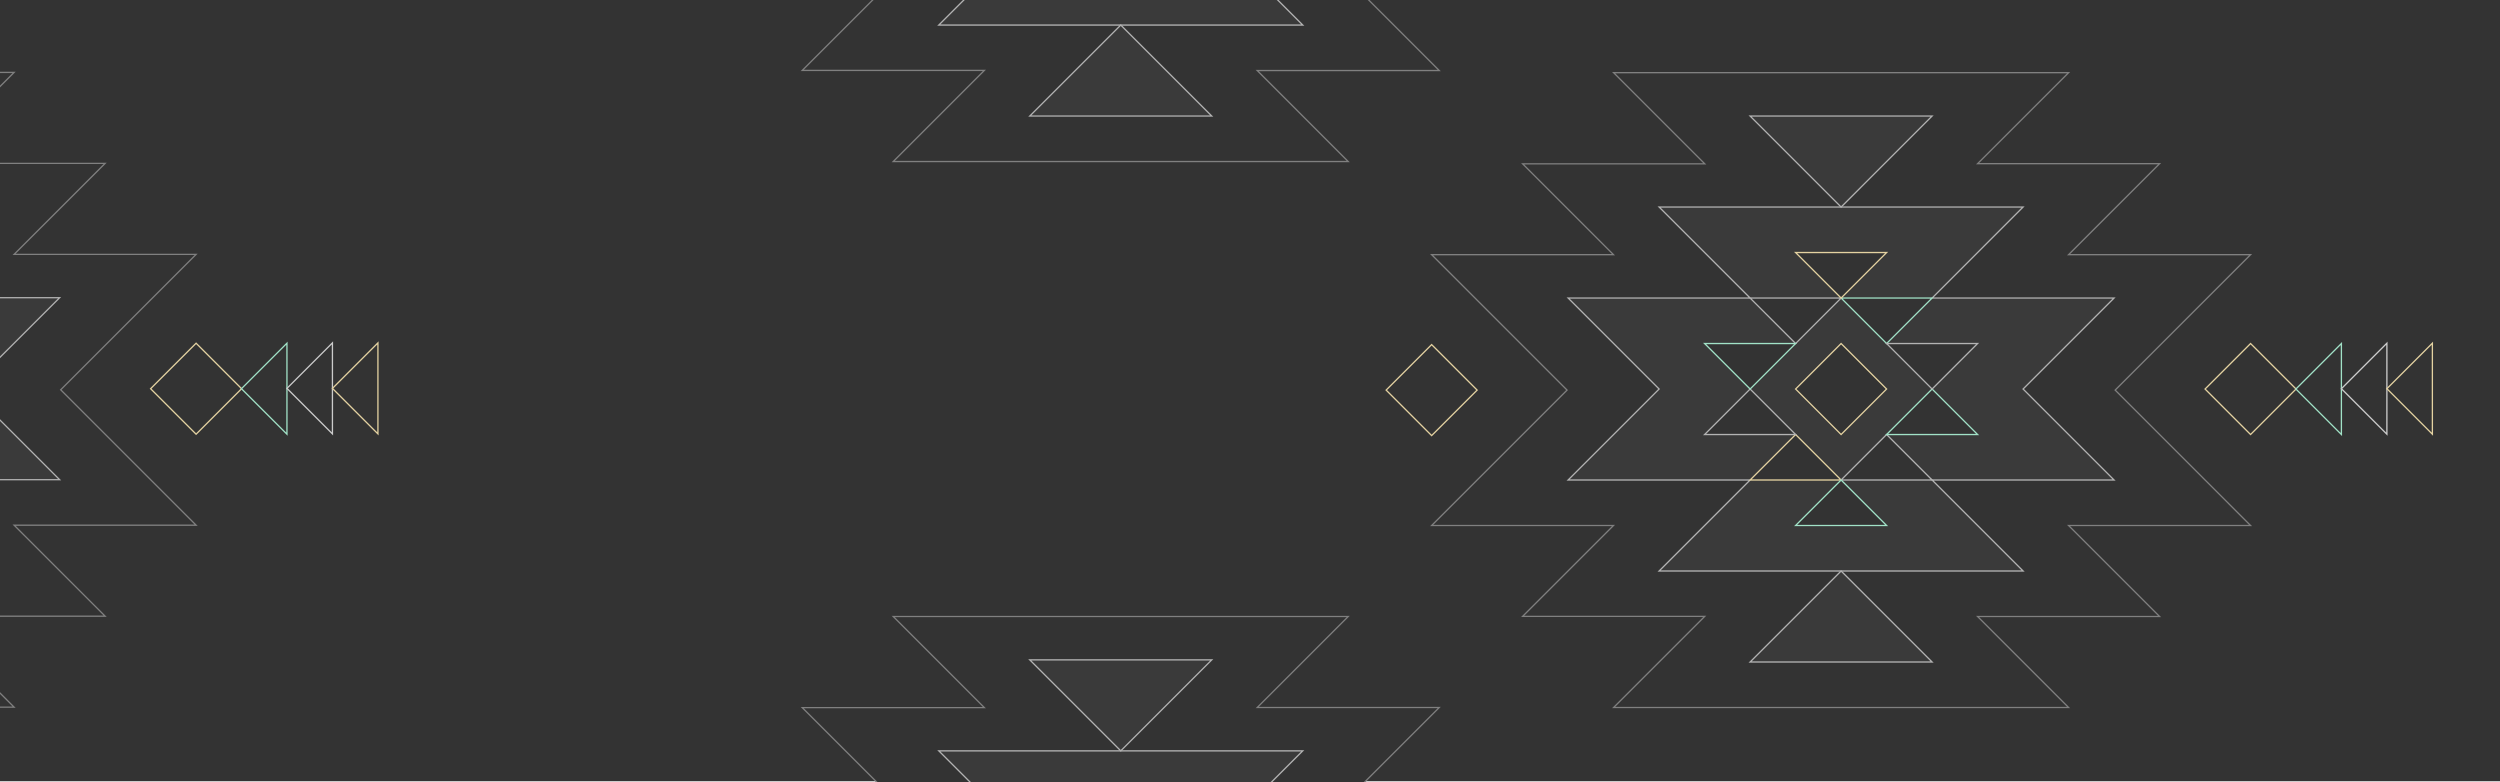
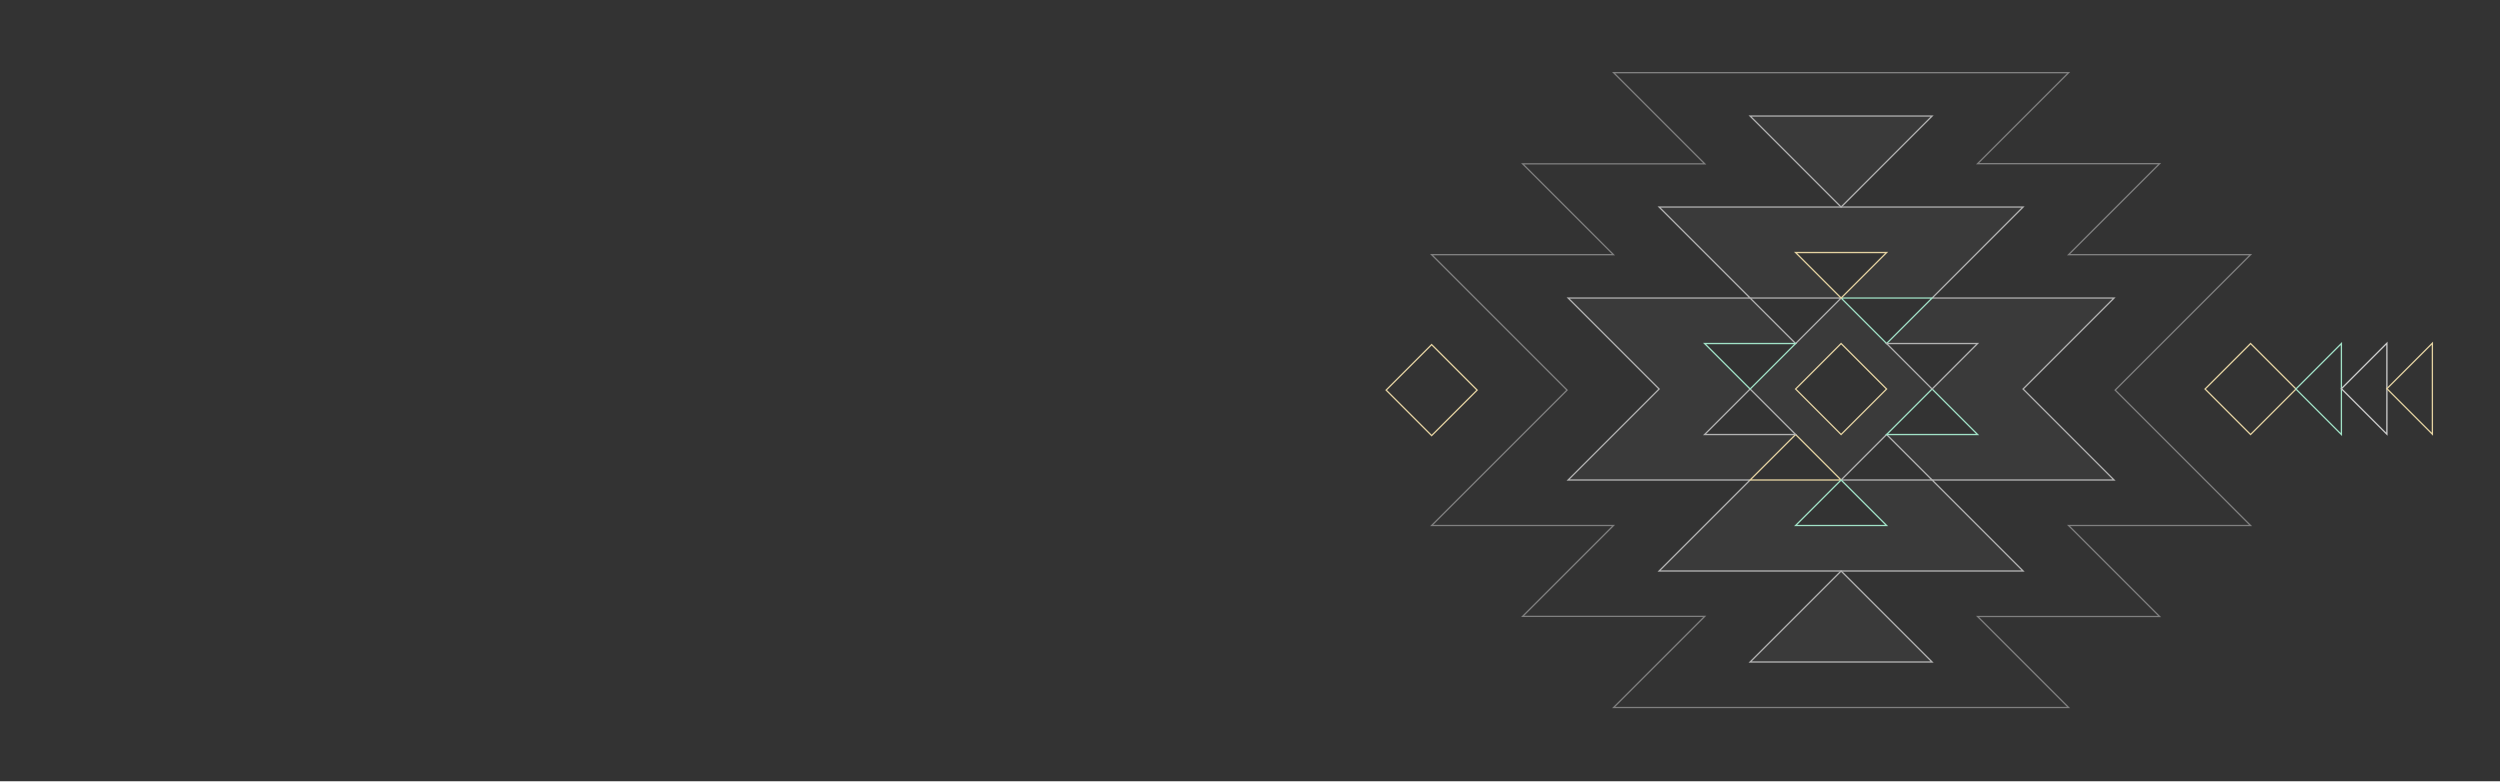
<svg xmlns="http://www.w3.org/2000/svg" viewBox="0 0 1920 600">
  <defs>
    <style>.cls-1,.cls-2,.cls-4,.cls-5,.cls-6,.cls-7{fill:#333;}.cls-2{stroke:gray;}.cls-2,.cls-3,.cls-4,.cls-5,.cls-6,.cls-7{stroke-miterlimit:10;}.cls-3{fill:#3a3a3a;}.cls-3,.cls-5{stroke:#b3b3b3;}.cls-4{stroke:#e4d2a1;}.cls-6{stroke:#a1e2c7;}.cls-7{stroke:#ccc;}</style>
  </defs>
  <g id="bg">
    <rect class="cls-1" width="1920" height="600" />
  </g>
  <g id="Design">
    <path class="cls-2" d="M1624.44,299.59l104-104H1588.67l69.88-69.89H1518.79l69.88-69.88H1239.26l70,70H1169.38l69.76,69.77H1099.5l104,104-104,104h139.64l-69.76,69.77h139.88l-70,70h349.41l-69.88-69.89h139.76l-69.88-69.88h139.76Zm-279.41,0,69-69,69,69-69,69Z" />
    <path class="cls-3" d="M1483.85,368.65h139.76l-69.88-69.88,69.88-69.88H1483.85L1553.73,159H1274.2l69.88,69.88H1204.32l69.88,69.88-69.88,69.88h139.76l-69.88,69.88h279.53l-69.88-69.88ZM1414,298.77Z" />
    <rect class="cls-4" x="1389.26" y="274.06" width="49.41" height="49.41" transform="translate(202.88 1087.33) rotate(-45)" />
    <polygon class="cls-4" points="1379.03 333.71 1413.97 368.65 1344.08 368.65 1379.03 333.71" />
    <polygon class="cls-5" points="1448.91 333.71 1483.85 368.65 1413.97 368.65 1448.91 333.71" />
    <polygon class="cls-6" points="1483.85 298.77 1518.79 333.71 1448.91 333.71 1483.85 298.77" />
    <polygon class="cls-5" points="1344.08 298.77 1379.03 333.71 1309.14 333.71 1344.08 298.77" />
    <polygon class="cls-6" points="1448.91 263.83 1413.97 228.89 1483.85 228.89 1448.91 263.83" />
    <polygon class="cls-5" points="1379.03 263.83 1344.08 228.89 1413.97 228.89 1379.03 263.83" />
    <polygon class="cls-6" points="1344.08 298.77 1309.14 263.83 1379.03 263.83 1344.08 298.77" />
    <polygon class="cls-5" points="1483.85 298.77 1448.91 263.83 1518.79 263.83 1483.85 298.77" />
    <polygon class="cls-6" points="1413.97 368.65 1448.91 403.59 1379.03 403.59 1413.97 368.65" />
    <polygon class="cls-4" points="1413.97 228.89 1379.03 193.95 1448.91 193.95 1413.97 228.89" />
    <polygon class="cls-3" points="1413.97 438.53 1483.85 508.42 1344.08 508.42 1413.97 438.53" />
    <polygon class="cls-3" points="1413.97 159.01 1344.08 89.12 1483.85 89.12 1413.97 159.01" />
    <rect class="cls-4" x="1703.73" y="274.06" width="49.41" height="49.41" transform="translate(294.98 1309.7) rotate(-45)" />
    <rect class="cls-4" x="1074.79" y="274.89" width="49.41" height="49.41" transform="translate(110.19 865.21) rotate(-45)" />
    <polygon class="cls-6" points="1763.25 298.77 1798.19 263.83 1798.19 333.71 1763.25 298.77" />
    <polygon class="cls-7" points="1798.19 298.52 1833.13 263.58 1833.13 333.46 1798.19 298.52" />
    <polygon class="cls-4" points="1833.13 298.52 1868.07 263.58 1868.07 333.46 1833.13 298.52" />
  </g>
-   <g id="Design2">
-     <path class="cls-2" d="M1071.21-119.7l104-104H1035.44l69.89-69.88H965.56l69.88-69.88H686l70,70H616.15l69.77,69.76H546.27l104,104-104,104H685.92L616.15,54.06H756l-70,70h349.41L965.56,54.18h139.77L1035.44-15.7h139.77Zm-279.41,0,69-69,69,69-69,69Z" />
-     <path class="cls-3" d="M930.62-50.64h139.77l-69.89-69.88,69.89-69.88H930.62l69.88-69.89H721l69.89,69.89H651.09L721-120.52,651.09-50.64H790.86L721,19.24H1000.5L930.62-50.64Zm-69.88-69.88Z" />
-     <polygon class="cls-3" points="860.74 19.24 930.62 89.12 790.86 89.12 860.74 19.24" />
-     <path class="cls-2" d="M1071.21,717.24l104-104H1035.44l69.89-69.88H965.56l69.88-69.89H686l70,70H616.15l69.77,69.77H546.27l104,104-104,104H685.92L616.15,891H756l-70,70h349.41l-69.88-69.88h139.77l-69.89-69.88h139.77Zm-279.41,0,69-69,69,69-69,69Z" />
-     <path class="cls-3" d="M930.62,786.29h139.77l-69.89-69.88,69.89-69.88H930.62l69.88-69.88H721l69.89,69.88H651.09L721,716.41l-69.89,69.88H790.86L721,856.18H1000.5l-69.88-69.89Zm-69.88-69.88Z" />
-     <polygon class="cls-3" points="860.74 576.65 790.86 506.77 930.62 506.77 860.74 576.65" />
-     <path class="cls-2" d="M46.61,299.35l104-104H10.84l69.89-69.88H-59L10.84,55.59H-338.57l70,70H-408.45l69.77,69.76H-478.33l104,104-104,104h139.65l-69.77,69.76h139.88l-70,70H10.84L-59,473.23H80.73L10.84,403.35H150.61Zm-279.41,0,69-69,69,69-69,69Z" />
-     <path class="cls-3" d="M-94,368.41H45.79L-24.1,298.52l69.89-69.88H-94l69.88-69.88H-303.62l69.88,69.88H-373.51l69.89,69.88-69.89,69.89h139.77l-69.88,69.88H-24.1L-94,368.41Zm-69.88-69.89Z" />
-     <rect class="cls-4" x="125.9" y="273.82" width="49.41" height="49.41" transform="translate(-166.98 193.93) rotate(-45)" />
-     <polygon class="cls-6" points="185.43 298.52 220.37 263.58 220.37 333.46 185.43 298.52" />
-     <polygon class="cls-7" points="220.37 298.28 255.31 263.34 255.31 333.22 220.37 298.28" />
-     <polygon class="cls-4" points="255.31 298.28 290.25 263.34 290.25 333.22 255.31 298.28" />
-   </g>
</svg>
